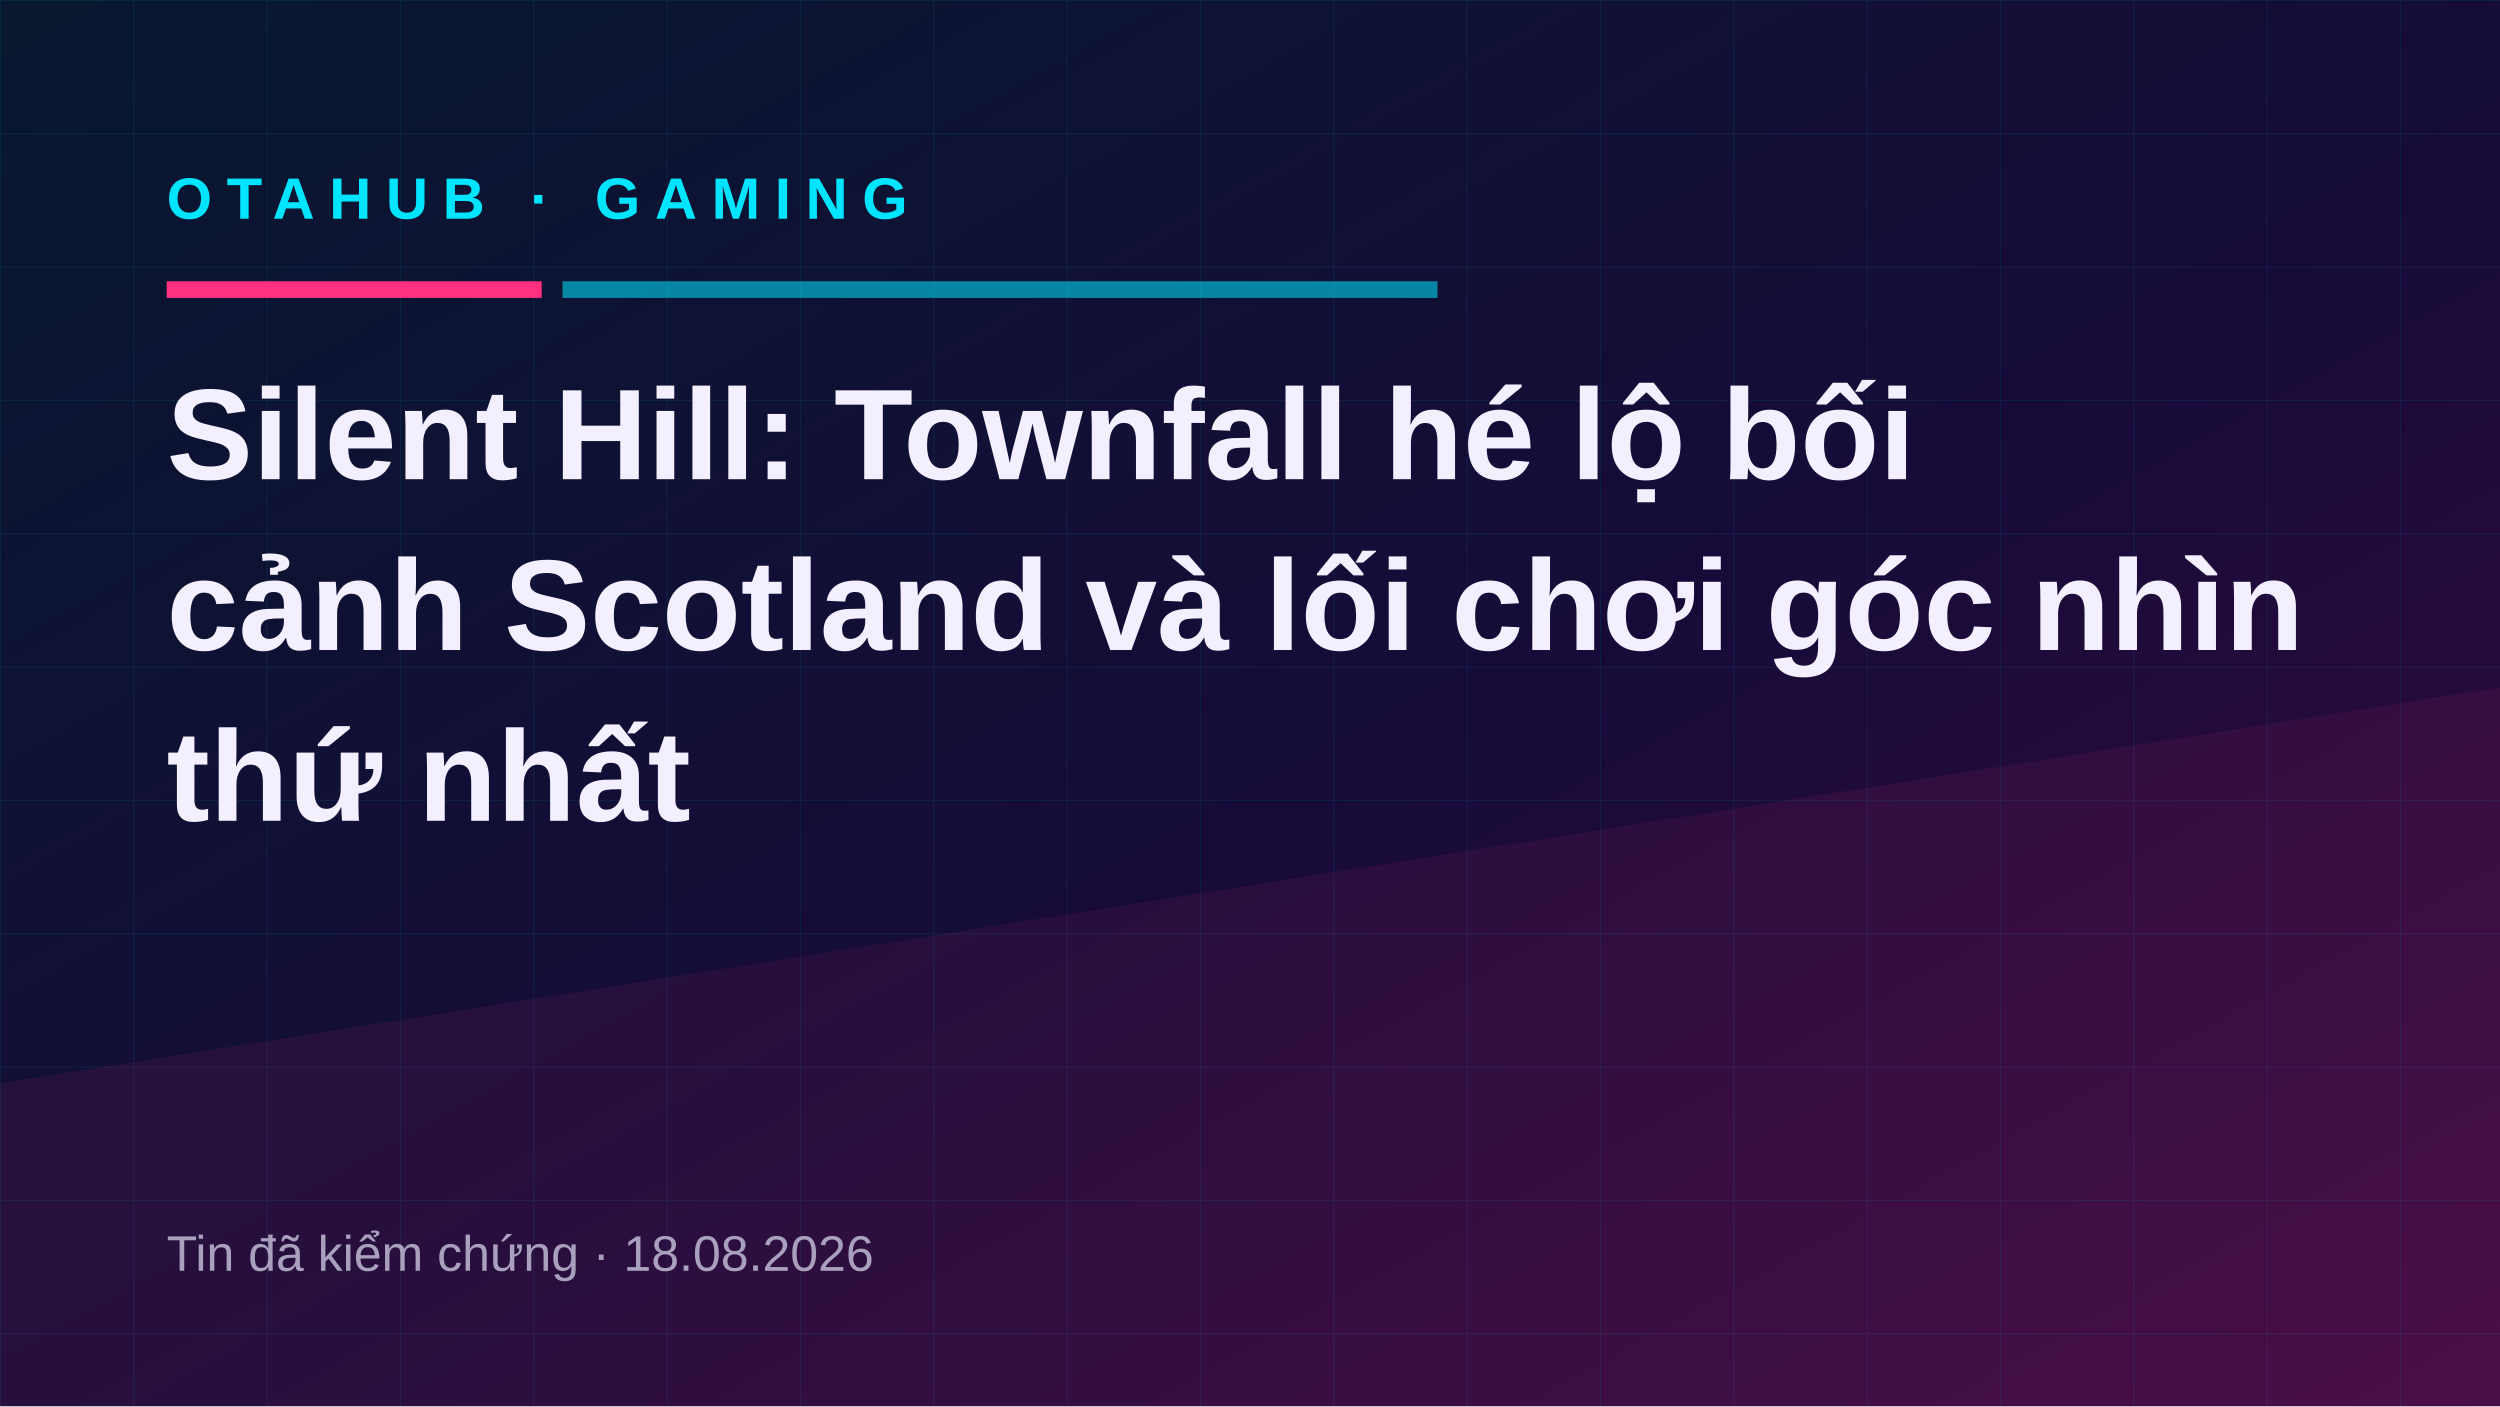
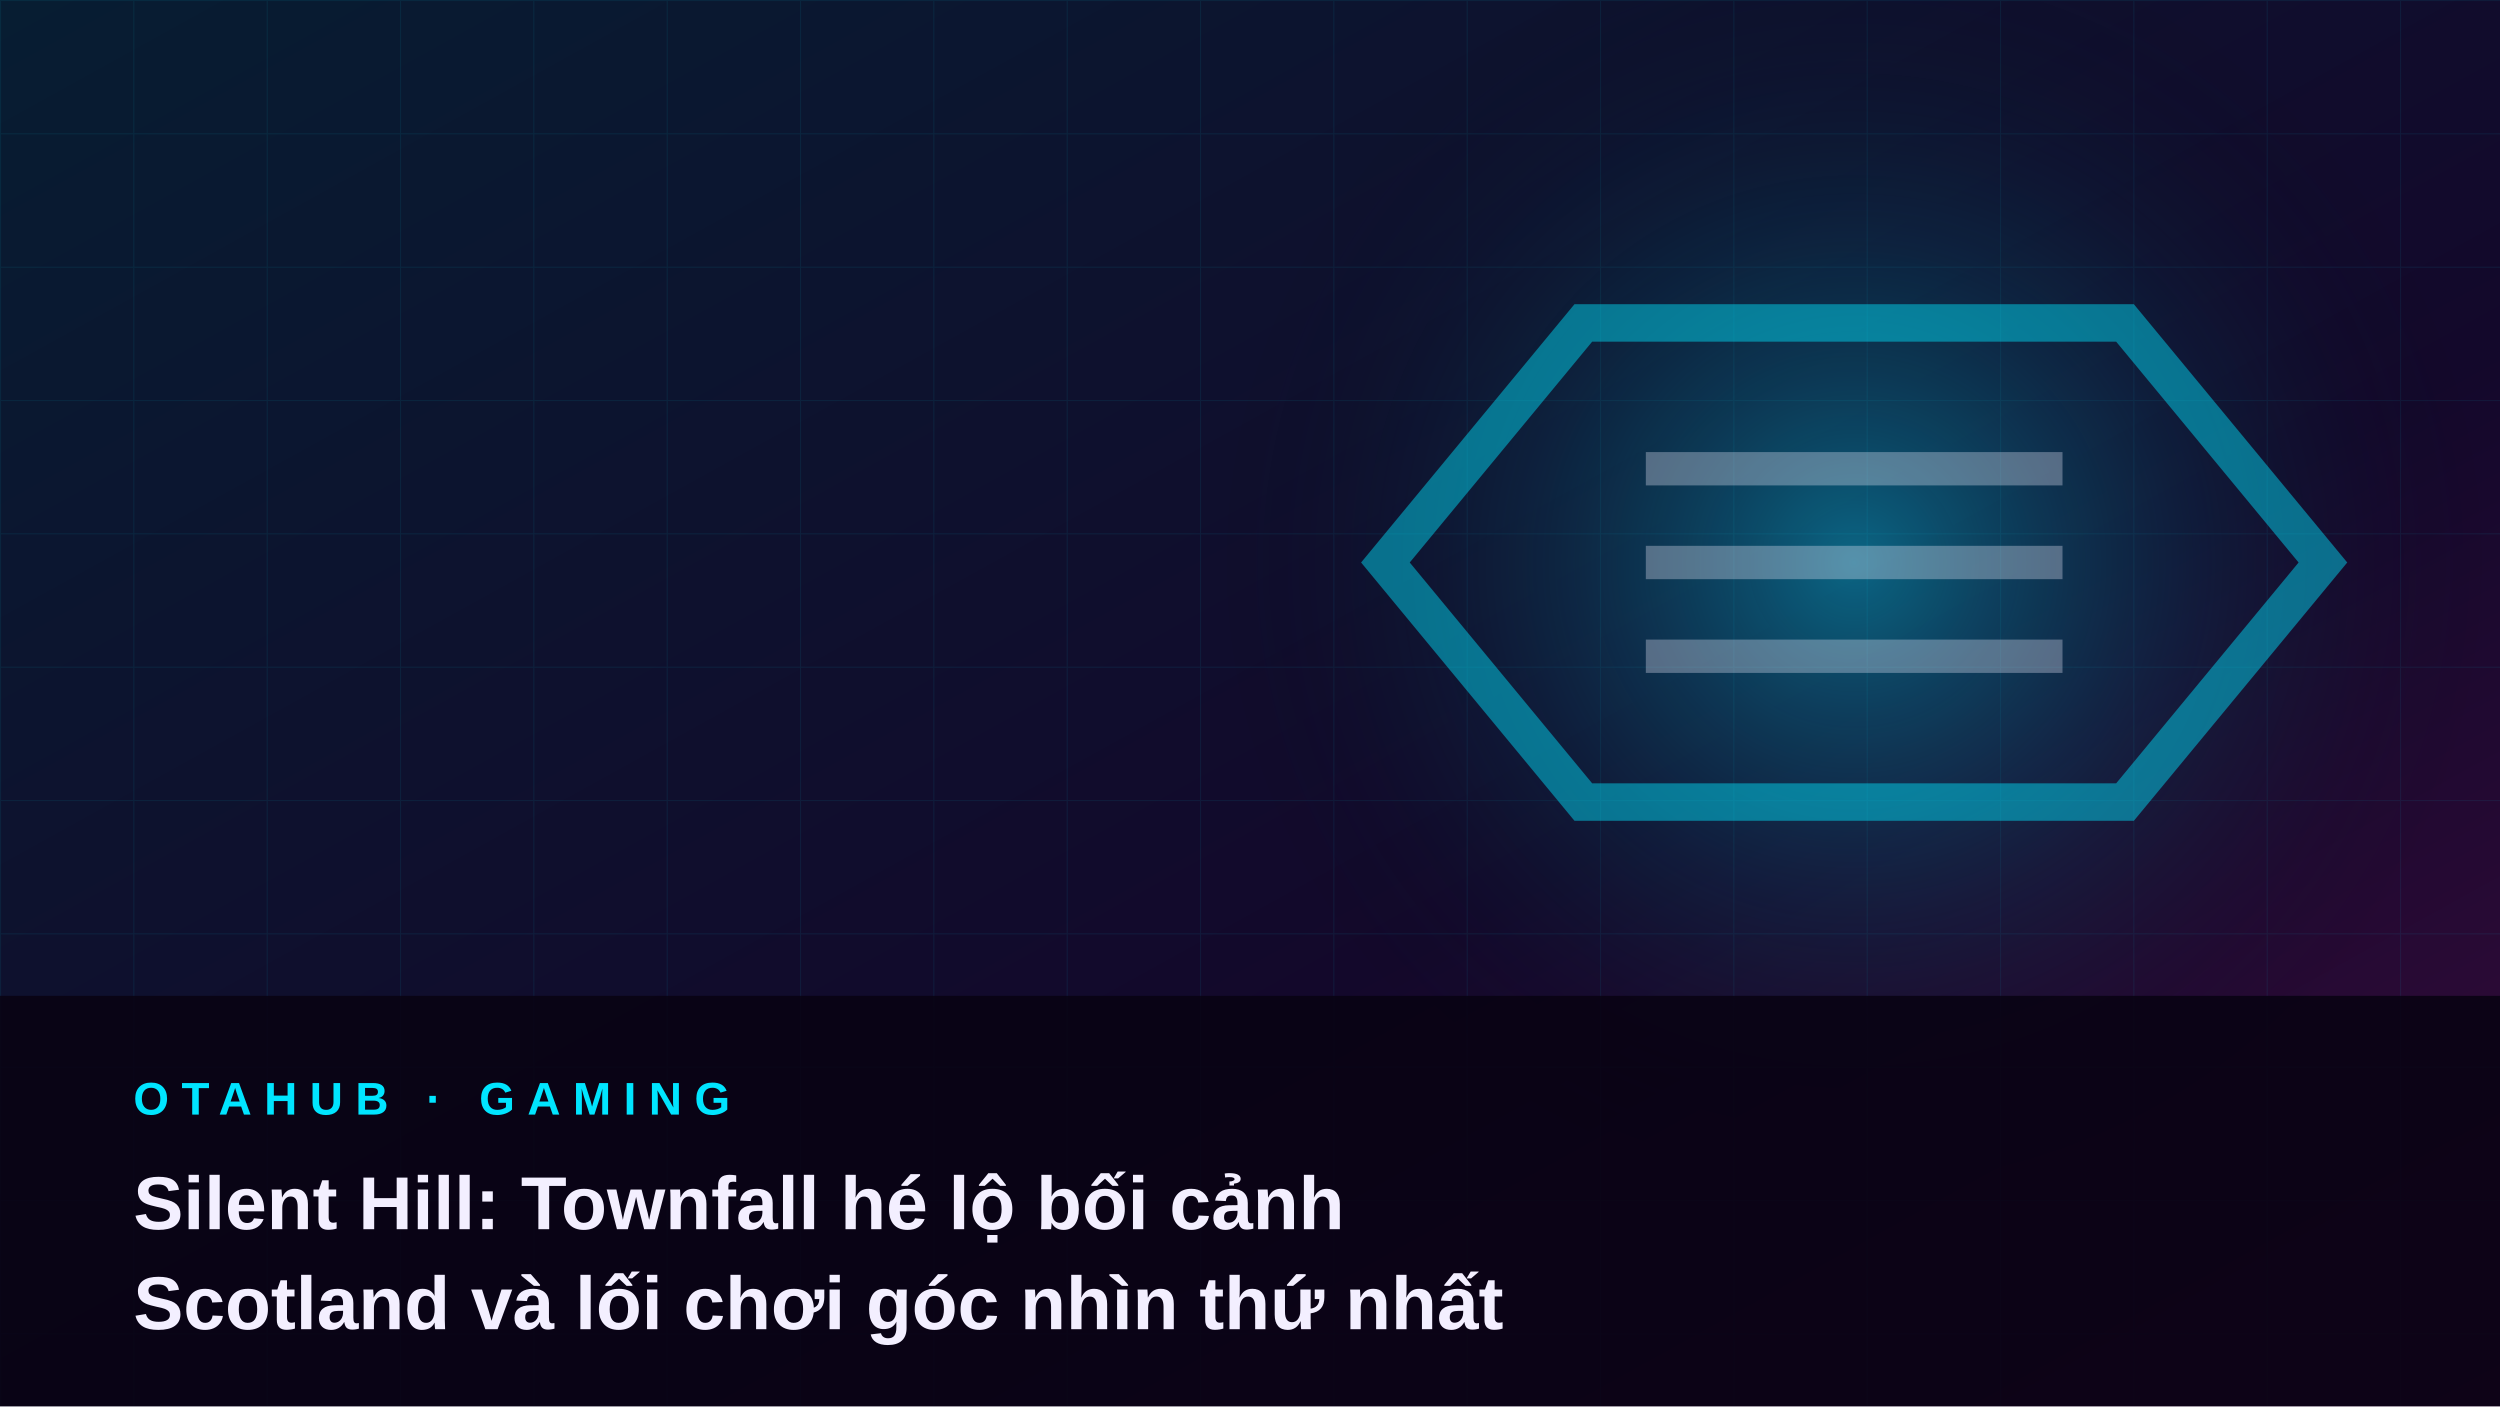
<svg xmlns="http://www.w3.org/2000/svg" width="1200" height="675" viewBox="0 0 1200 675">
  <defs>
    <linearGradient id="g" x2="1" y2="1">
-       <stop stop-color="#07182f" />
-       <stop offset=".55" stop-color="#160b38" />
-       <stop offset="1" stop-color="#3a0b42" />
+       <stop stop-color="#071d32" />
+       <stop offset=".62" stop-color="#13082b" />
+       <stop offset="1" stop-color="#390b3c" />
    </linearGradient>
+     <radialGradient id="r">
+       <stop stop-color="#00e5ff" stop-opacity=".42" />
+       <stop offset="1" stop-color="#000" stop-opacity="0" />
+     </radialGradient>
    <pattern id="p" width="64" height="64" patternUnits="userSpaceOnUse">
-       <path d="M64 0H0V64" fill="none" stroke="#00e5ff" stroke-opacity=".08" />
+       <path d="M64 0H0V64" fill="none" stroke="#00e5ff" stroke-opacity=".07" />
    </pattern>
  </defs>
  <rect width="1200" height="675" fill="url(#g)" />
  <rect width="1200" height="675" fill="url(#p)" />
-   <path d="M0 520L1200 330V675H0Z" fill="#ff3080" opacity=".08" />
-   <text x="80" y="105" fill="#00e5ff" font-family="Arial,sans-serif" font-size="28" font-weight="700" letter-spacing="7">OTAHUB · GAMING</text>
-   <text x="80" y="230" fill="#f3efff" font-family="Arial,sans-serif" font-size="62" font-weight="800">Silent Hill: Townfall hé lộ bối</text>
-   <text x="80" y="312" fill="#f3efff" font-family="Arial,sans-serif" font-size="62" font-weight="800">cảnh Scotland và lối chơi góc nhìn</text>
-   <text x="80" y="394" fill="#f3efff" font-family="Arial,sans-serif" font-size="62" font-weight="800">thứ nhất</text>
-   <text x="80" y="610" fill="#a9a0bd" font-family="Arial,sans-serif" font-size="24">Tin đã kiểm chứng · 18.08.2026</text>
-   <rect x="80" y="135" width="180" height="8" fill="#ff3080" />
-   <rect x="270" y="135" width="420" height="8" fill="#00e5ff" opacity=".55" />
+   <circle cx="890" cy="270" r="310" fill="url(#r)" />
+   <path d="M760 155h260l95 115-95 115H760L665 270z" fill="none" stroke="#00e5ff" stroke-width="18" opacity=".45" />
+   <path d="M790 225h200M790 270h200M790 315h200" stroke="#f3efff" stroke-width="16" opacity=".32" />
+   <rect x="0" y="478" width="1200" height="197" fill="#080313" fill-opacity=".88" />
+   <text x="64" y="535" fill="#00e5ff" font-family="Arial,sans-serif" font-size="22" font-weight="700" letter-spacing="6">OTAHUB · GAMING</text>
+   <text x="64" y="590" fill="#f3efff" font-family="Arial,sans-serif" font-size="36" font-weight="800">Silent Hill: Townfall hé lộ bối cảnh</text>
+   <text x="64" y="638" fill="#f3efff" font-family="Arial,sans-serif" font-size="36" font-weight="800">Scotland và lối chơi góc nhìn thứ nhất</text>
</svg>
